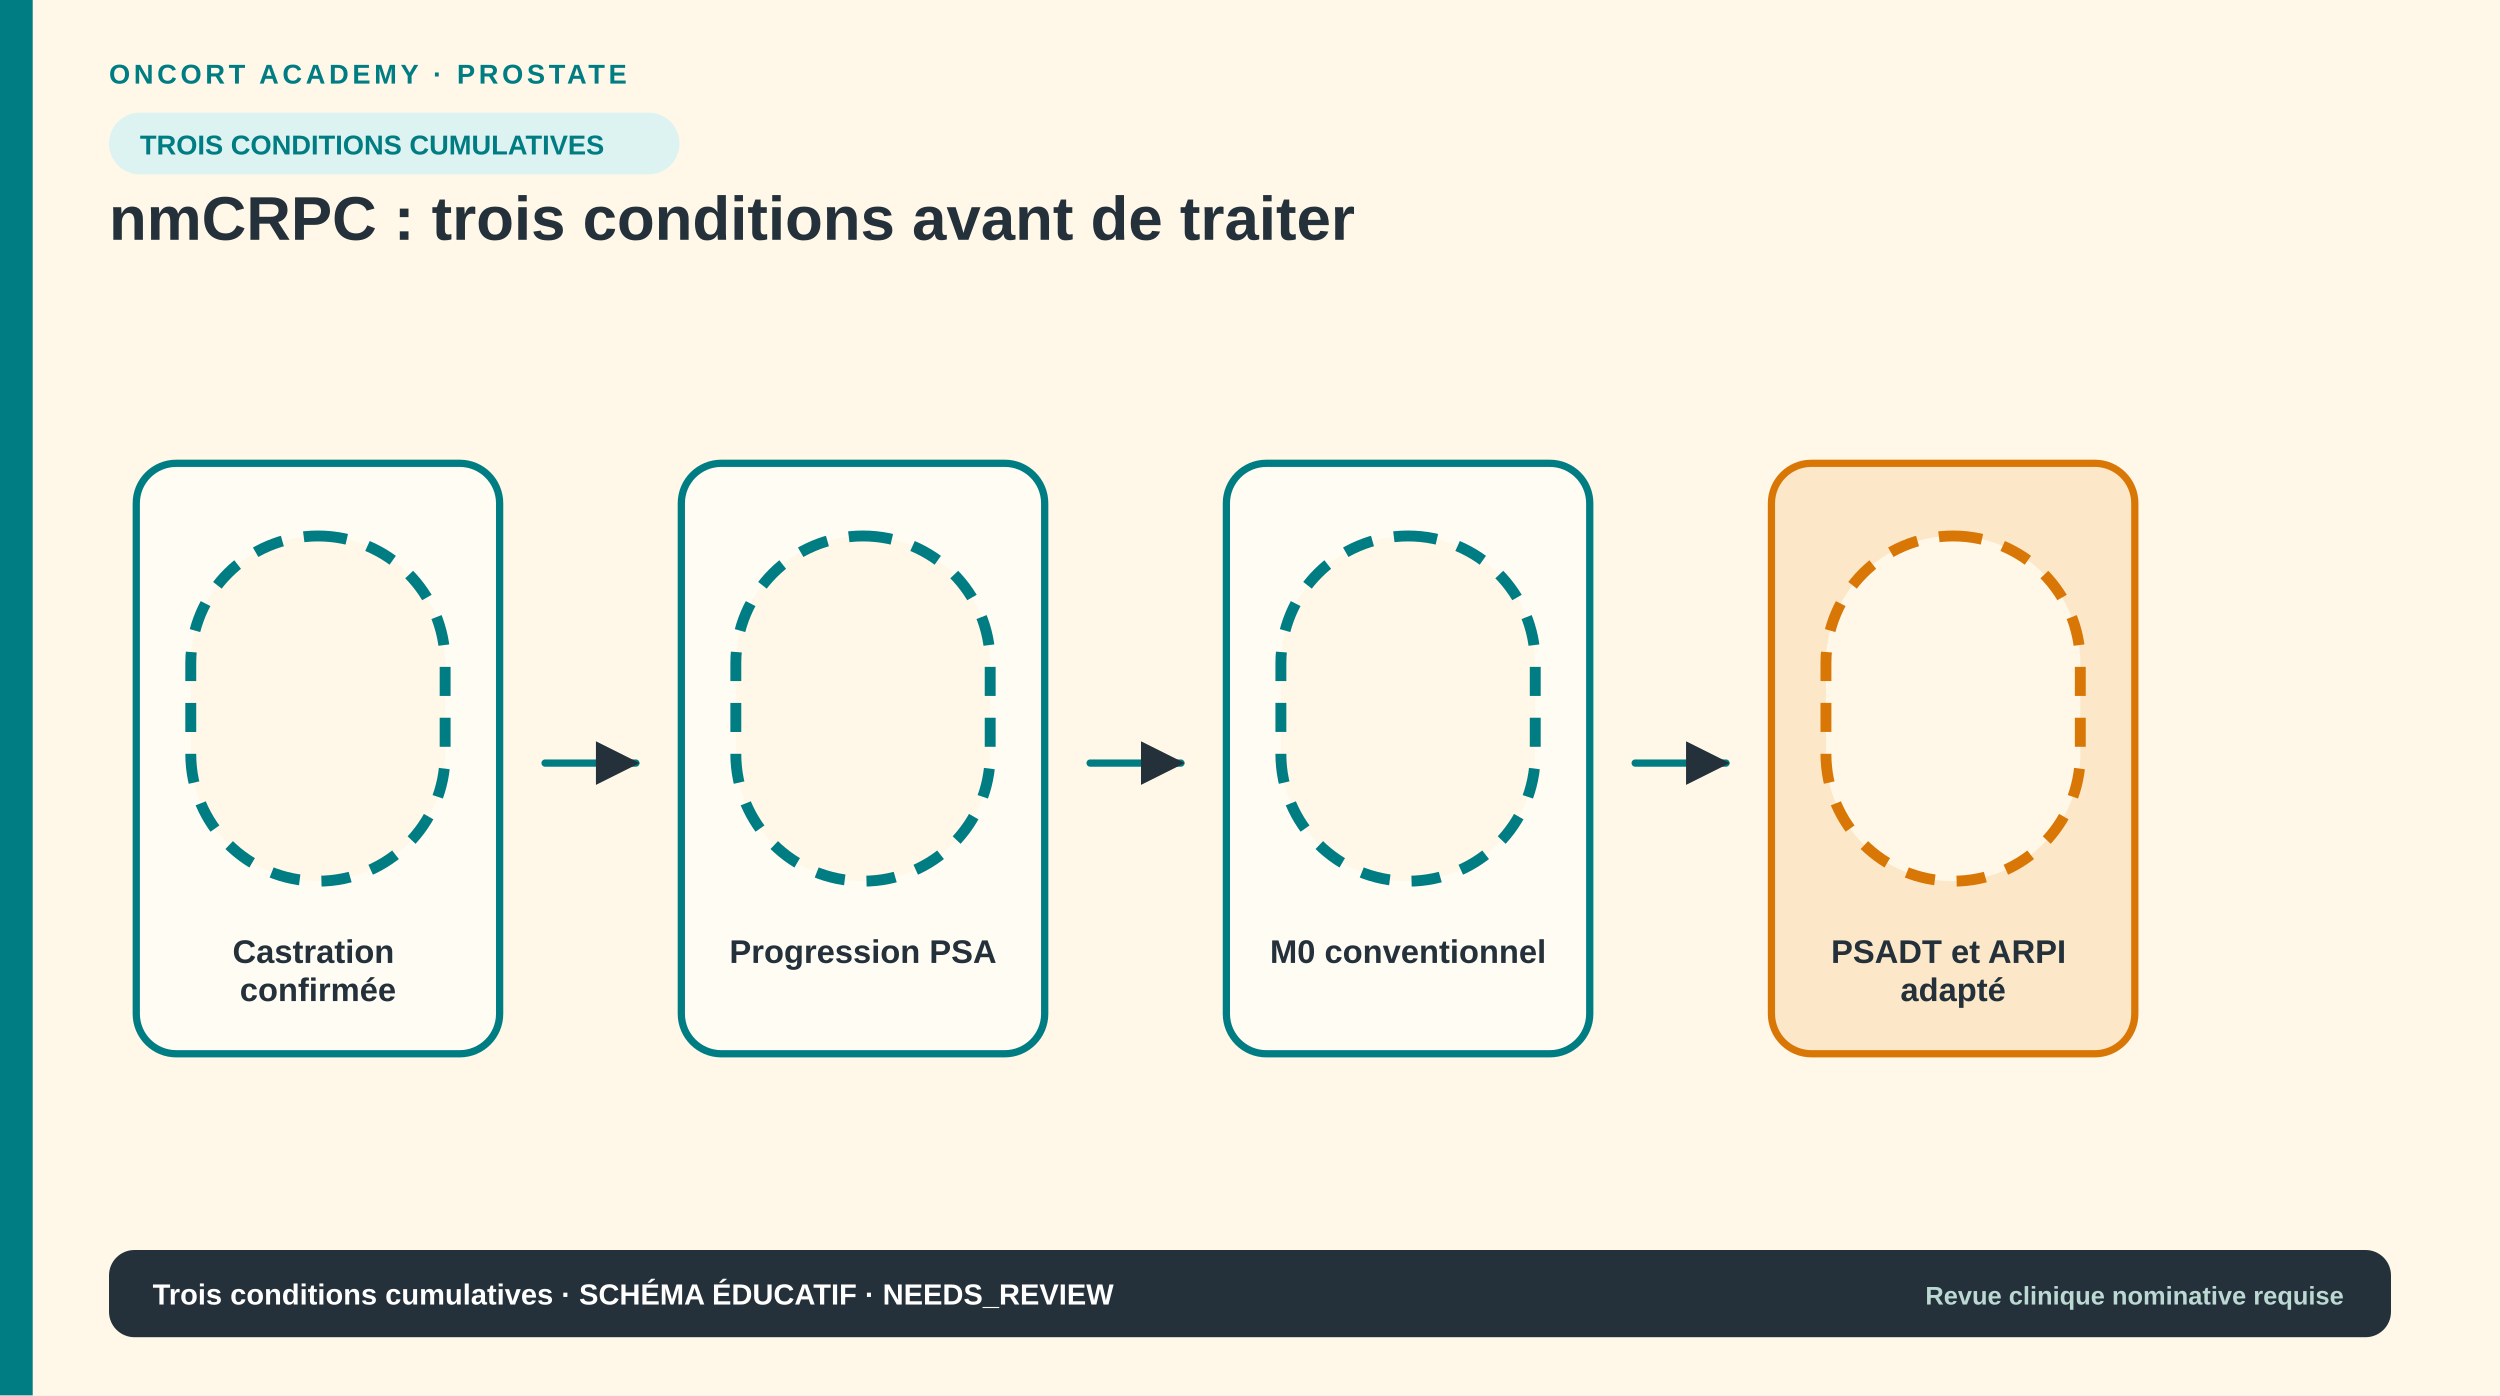
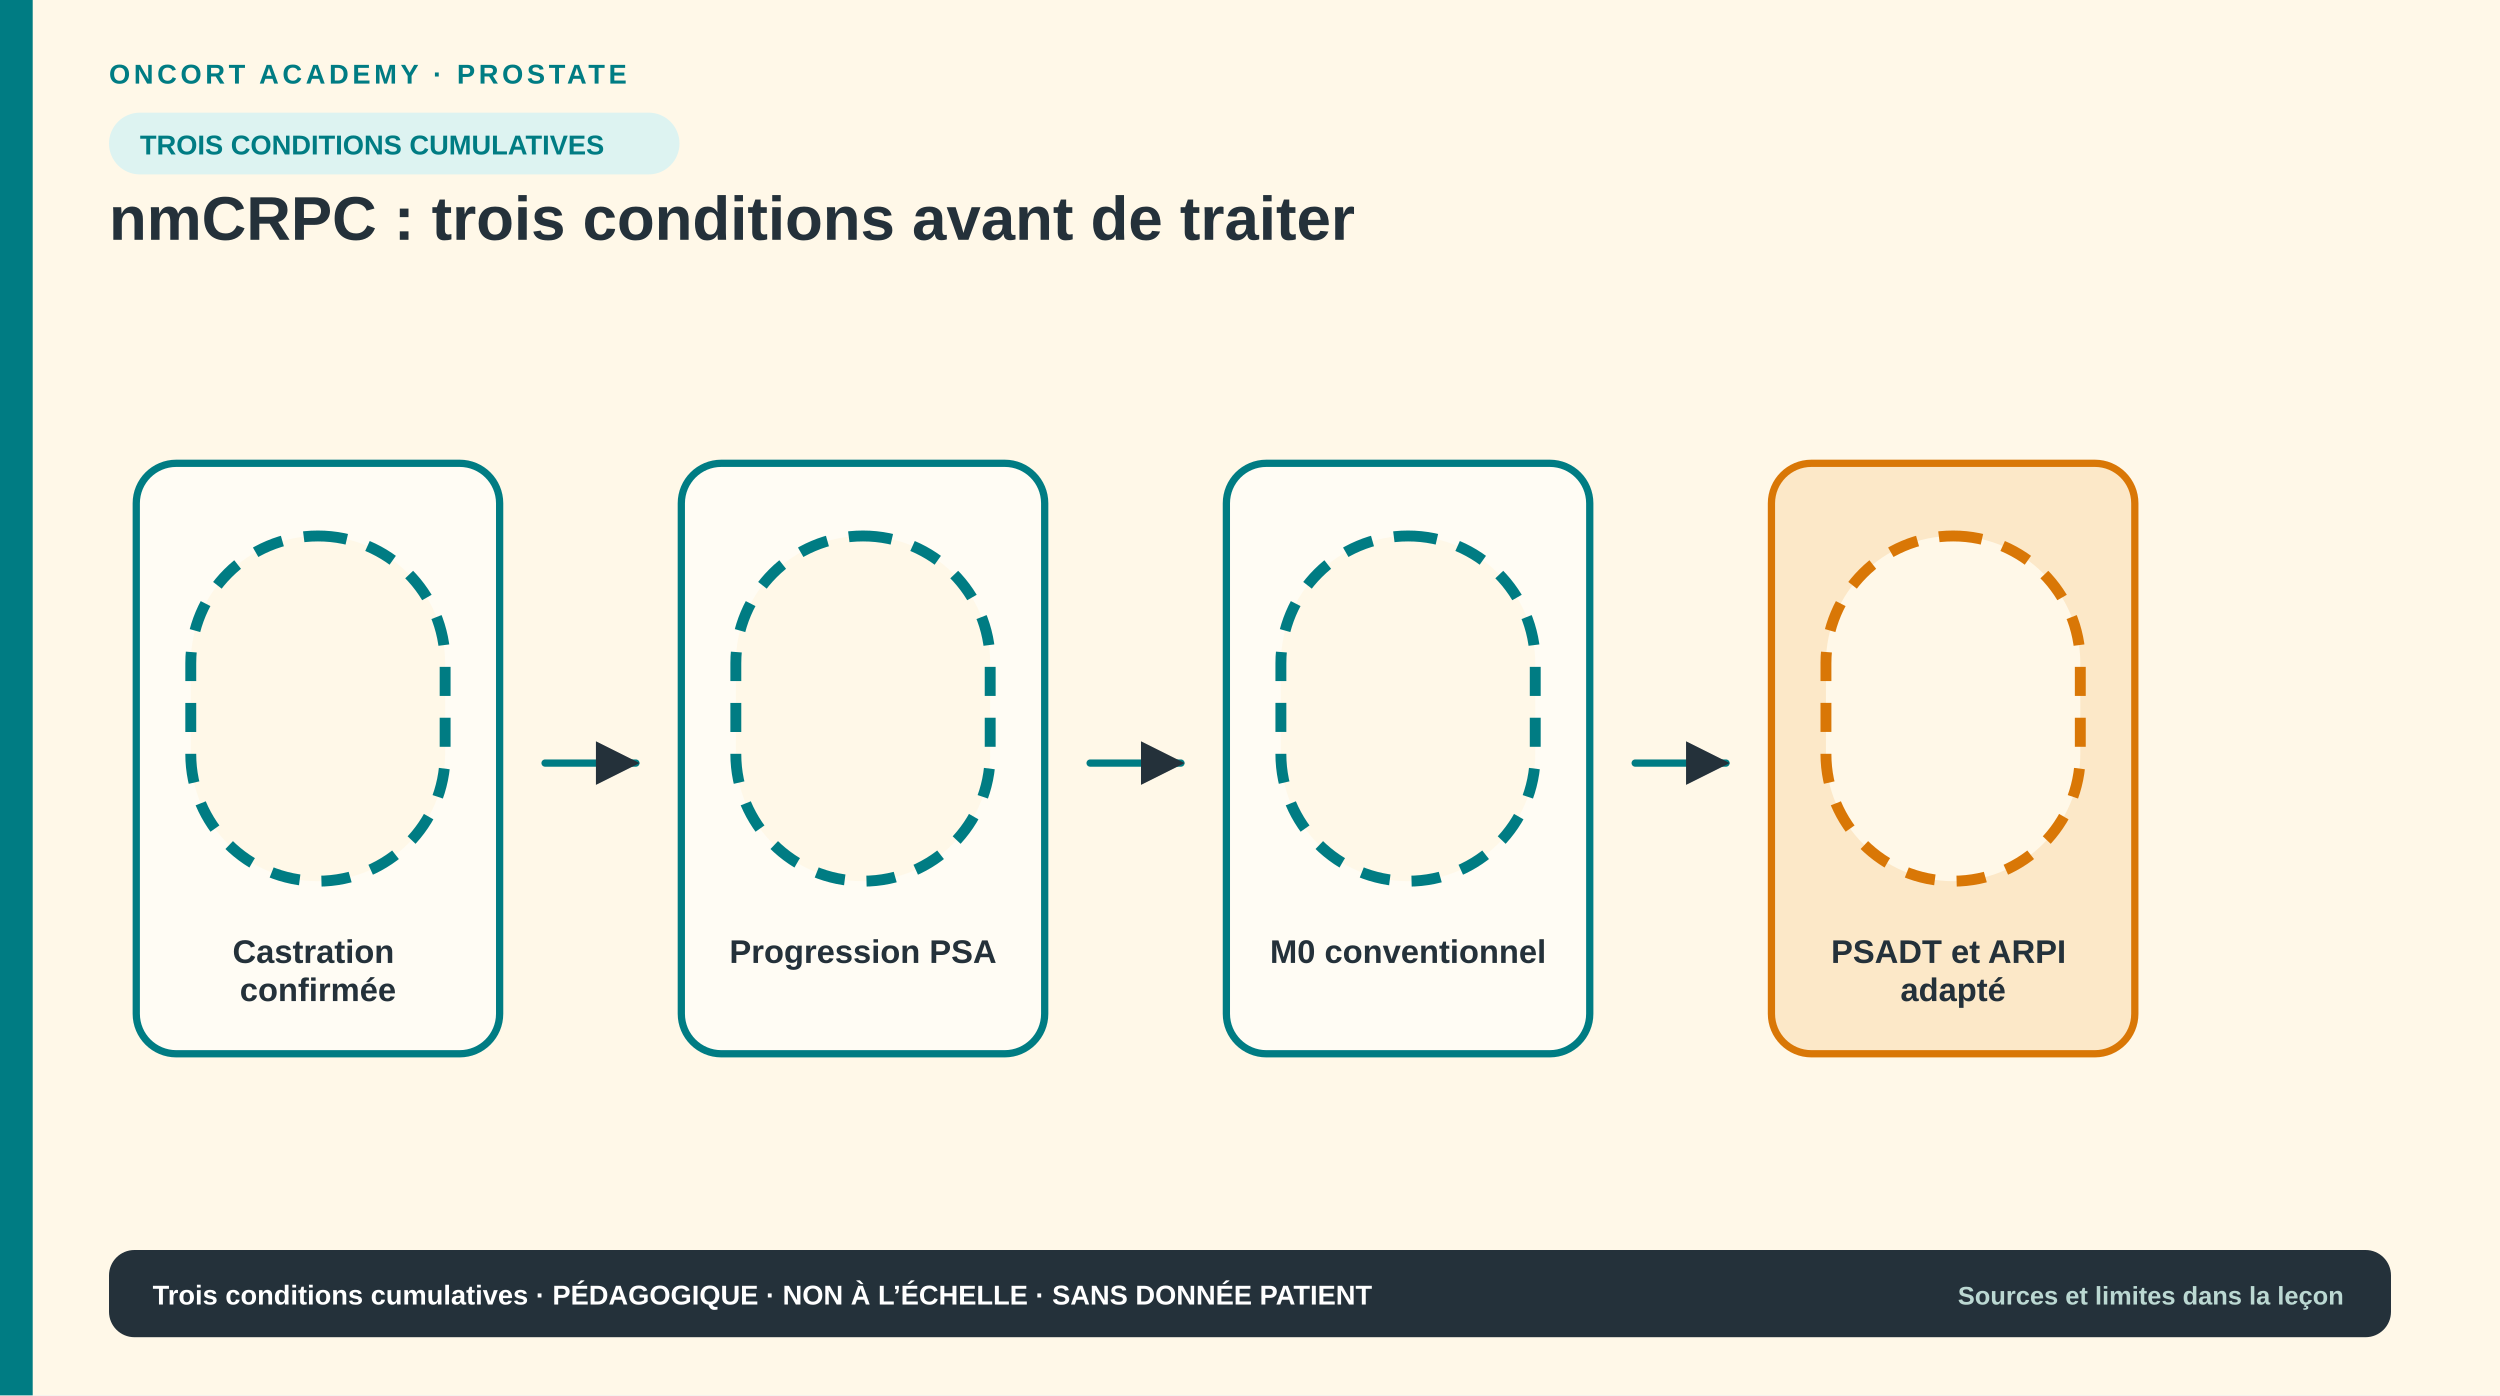
<svg xmlns="http://www.w3.org/2000/svg" width="1376" height="768" viewBox="0 0 1376 768" role="img" aria-labelledby="title desc">
  <defs>
    <marker id="arrow" markerWidth="6" markerHeight="6" refX="5.5" refY="3" orient="auto">
      <path d="M 0 0 L 6 3 L 0 6 z" fill="#24313A" />
    </marker>
  </defs>
  <rect width="1376" height="768" fill="#FFF8E8" />
  <rect width="18" height="768" fill="#007C83" />
  <text x="60" y="46" font-family="Arial, Helvetica, sans-serif" font-size="15" font-weight="800" fill="#007C83" letter-spacing="2">ONCORT ACADEMY · PROSTATE</text>
  <rect x="60" y="62" width="314" height="34" rx="17" fill="#DDF3F1" />
  <text x="77" y="85" font-family="Arial, Helvetica, sans-serif" font-size="15" font-weight="800" fill="#007C83">TROIS CONDITIONS CUMULATIVES</text>
  <text x="60" y="132" font-family="Arial, Helvetica, sans-serif" font-size="34" font-weight="800" fill="#24313A" text-anchor="start">
    <tspan x="60" dy="0">nmCRPC : trois conditions avant de traiter</tspan>
  </text>
  <path d="M 300 420 L 350 420" fill="none" stroke="#007C83" stroke-width="4" stroke-linecap="round" marker-end="url(#arrow)" />
  <path d="M 600 420 L 650 420" fill="none" stroke="#007C83" stroke-width="4" stroke-linecap="round" marker-end="url(#arrow)" />
  <path d="M 900 420 L 950 420" fill="none" stroke="#007C83" stroke-width="4" stroke-linecap="round" marker-end="url(#arrow)" />
  <g>
    <rect x="75" y="255" width="200" height="325" rx="22" fill="#FFFCF4" stroke="#007C83" stroke-width="4" />
    <rect x="105" y="295" width="140" height="190" rx="70" fill="#FFF8E8" stroke="#007C83" stroke-width="6" stroke-dasharray="16 12" />
    <text x="175" y="530" font-family="Arial, Helvetica, sans-serif" font-size="18" font-weight="750" fill="#24313A" text-anchor="middle">
      <tspan x="175" dy="0">Castration</tspan>
      <tspan x="175" dy="21">confirmée</tspan>
    </text>
  </g>
  <g>
    <rect x="375" y="255" width="200" height="325" rx="22" fill="#FFFCF4" stroke="#007C83" stroke-width="4" />
    <rect x="405" y="295" width="140" height="190" rx="70" fill="#FFF8E8" stroke="#007C83" stroke-width="6" stroke-dasharray="16 12" />
    <text x="475" y="530" font-family="Arial, Helvetica, sans-serif" font-size="18" font-weight="750" fill="#24313A" text-anchor="middle">
      <tspan x="475" dy="0">Progression PSA</tspan>
    </text>
  </g>
  <g>
    <rect x="675" y="255" width="200" height="325" rx="22" fill="#FFFCF4" stroke="#007C83" stroke-width="4" />
    <rect x="705" y="295" width="140" height="190" rx="70" fill="#FFF8E8" stroke="#007C83" stroke-width="6" stroke-dasharray="16 12" />
    <text x="775" y="530" font-family="Arial, Helvetica, sans-serif" font-size="18" font-weight="750" fill="#24313A" text-anchor="middle">
      <tspan x="775" dy="0">M0 conventionnel</tspan>
    </text>
  </g>
  <g>
    <rect x="975" y="255" width="200" height="325" rx="22" fill="#FCE8C8" stroke="#D97706" stroke-width="4" />
    <rect x="1005" y="295" width="140" height="190" rx="70" fill="#FFF8E8" stroke="#D97706" stroke-width="6" stroke-dasharray="16 12" />
    <text x="1075" y="530" font-family="Arial, Helvetica, sans-serif" font-size="18" font-weight="750" fill="#24313A" text-anchor="middle">
      <tspan x="1075" dy="0">PSADT et ARPI</tspan>
      <tspan x="1075" dy="21">adapté</tspan>
    </text>
  </g>
  <rect x="60" y="688" width="1256" height="48" rx="14" fill="#24313A" />
-   <text x="84" y="718" font-family="Arial, Helvetica, sans-serif" font-size="16" font-weight="750" fill="#FFFFFF">Trois conditions cumulatives · SCHÉMA ÉDUCATIF · NEEDS_REVIEW</text>
-   <text x="1290" y="718" font-family="Arial, Helvetica, sans-serif" font-size="14" font-weight="650" fill="#BBD8D2" text-anchor="end">Revue clinique nominative requise</text>
+   <text x="84" y="718" font-family="Arial, Helvetica, sans-serif" font-size="15" font-weight="750" fill="#FFFFFF">Trois conditions cumulatives · PÉDAGOGIQUE · NON À L’ÉCHELLE · SANS DONNÉE PATIENT</text>
+   <text x="1290" y="718" font-family="Arial, Helvetica, sans-serif" font-size="14" font-weight="650" fill="#BBD8D2" text-anchor="end">Sources et limites dans la leçon</text>
</svg>
